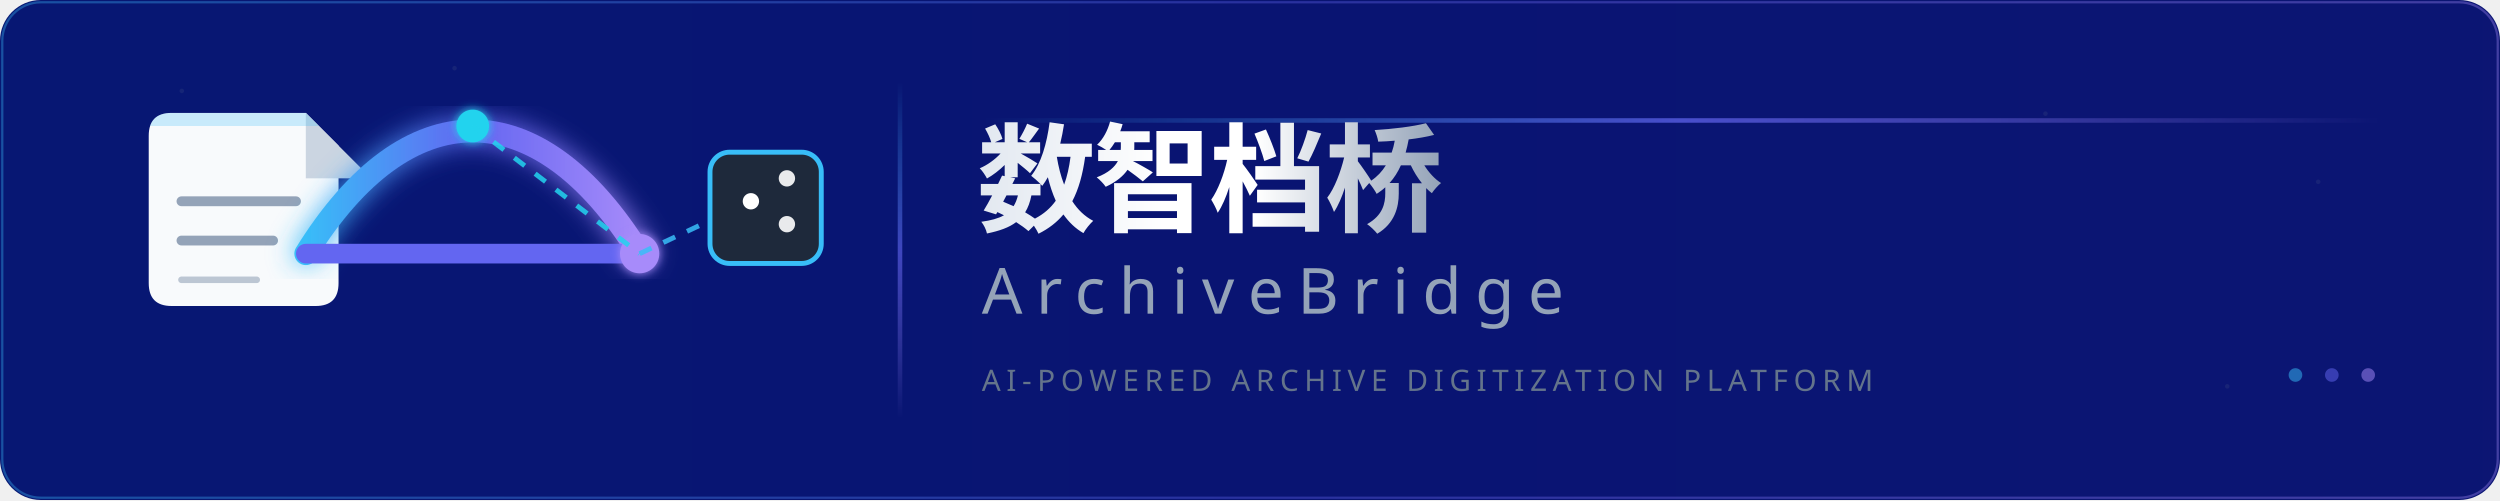
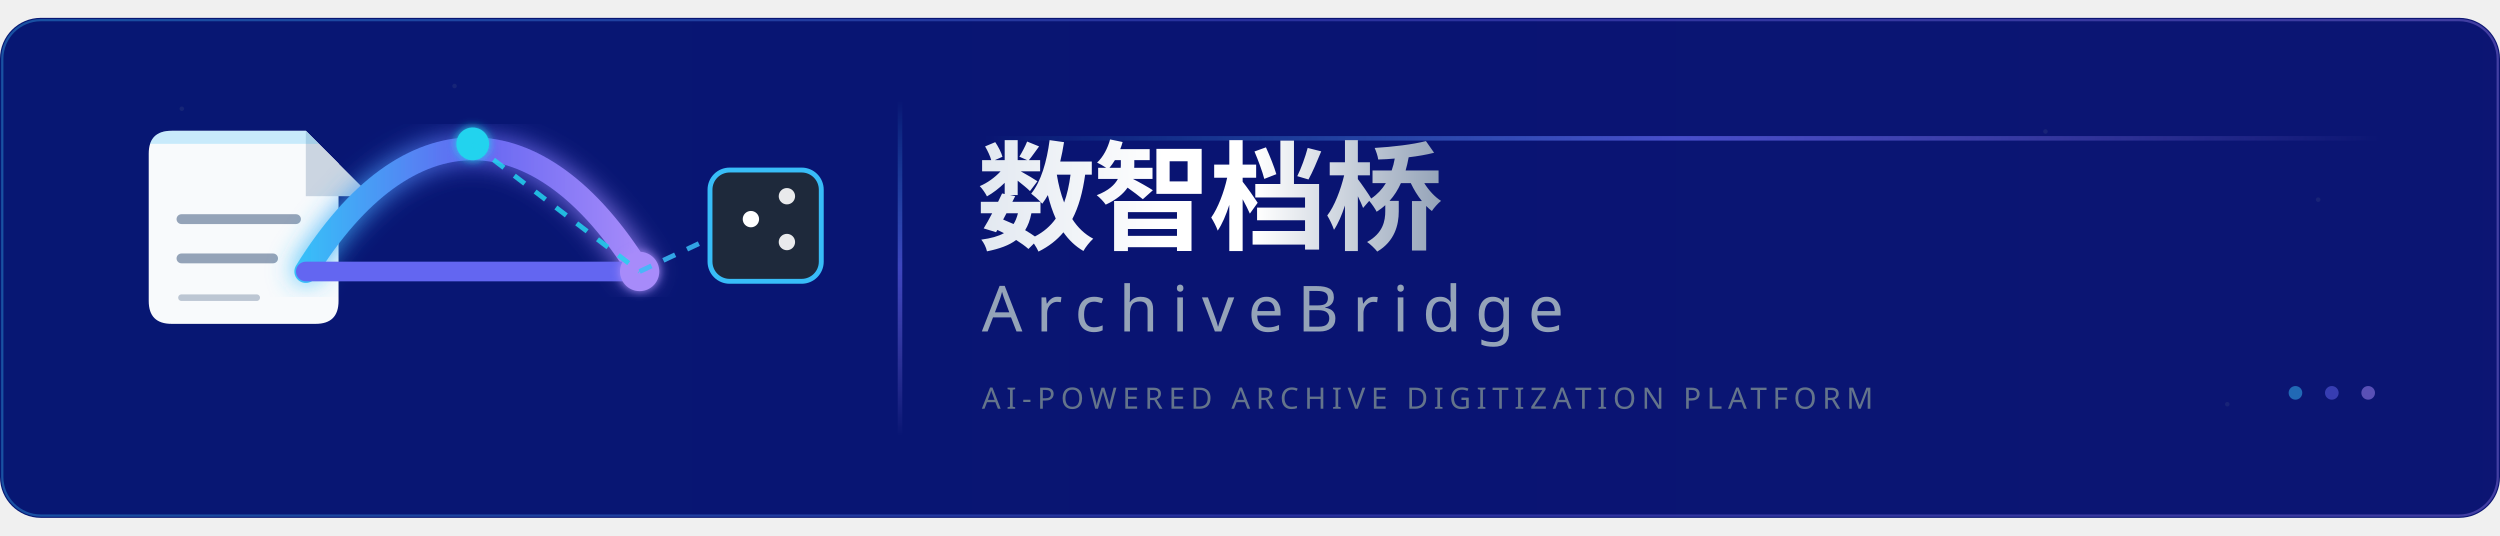
- <svg xmlns="http://www.w3.org/2000/svg" width="1100" height="220" viewBox="0 0 1100 220">
+ <svg xmlns="http://www.w3.org/2000/svg" width="700" height="150" viewBox="0 0 1100 220">
  <defs>
    <linearGradient id="bridgeGradient" x1="0%" y1="0%" x2="100%" y2="0%">
      <stop offset="0%" stop-color="#38BDF8">
        <animate attributeName="stop-color" values="#38BDF8;#6366F1;#A78BFA;#38BDF8" dur="4s" repeatCount="indefinite" />
      </stop>
      <stop offset="50%" stop-color="#6366F1">
        <animate attributeName="stop-color" values="#6366F1;#A78BFA;#22D3EE;#6366F1" dur="4s" repeatCount="indefinite" />
      </stop>
      <stop offset="100%" stop-color="#A78BFA">
        <animate attributeName="stop-color" values="#A78BFA;#22D3EE;#38BDF8;#A78BFA" dur="4s" repeatCount="indefinite" />
      </stop>
    </linearGradient>
    <linearGradient id="titleGradient" x1="0%" y1="0%" x2="100%" y2="0%">
      <stop offset="0%" stop-color="#E2E8F0" />
      <stop offset="40%" stop-color="#FFFFFF" />
      <stop offset="60%" stop-color="#FFFFFF" />
      <stop offset="100%" stop-color="#94A3B8" />
      <animateTransform attributeName="gradientTransform" type="translate" from="-0.3 0" to="0.3 0" dur="3s" repeatCount="indefinite" />
    </linearGradient>
    <linearGradient id="accentGradient" x1="0%" y1="0%" x2="100%" y2="0%">
      <stop offset="0%" stop-color="#38BDF8" stop-opacity="0" />
      <stop offset="50%" stop-color="#6366F1" stop-opacity="1" />
      <stop offset="100%" stop-color="#A78BFA" stop-opacity="0" />
      <animateTransform attributeName="gradientTransform" type="translate" from="-1 0" to="1 0" dur="2.5s" repeatCount="indefinite" />
    </linearGradient>
    <linearGradient id="dividerGradient" x1="0" y1="0" x2="0" y2="1">
      <stop offset="0%" stop-color="#38BDF8" stop-opacity="0" />
      <stop offset="50%" stop-color="#6366F1" stop-opacity="0.6" />
      <stop offset="100%" stop-color="#A78BFA" stop-opacity="0" />
    </linearGradient>
    <filter id="nodeGlow" x="-50%" y="-50%" width="200%" height="200%">
      <feGaussianBlur stdDeviation="3" result="blur" />
      <feMerge>
        <feMergeNode in="blur" />
        <feMergeNode in="SourceGraphic" />
      </feMerge>
    </filter>
    <filter id="softGlow" x="-20%" y="-20%" width="140%" height="140%">
      <feGaussianBlur stdDeviation="8" result="blur" />
      <feMerge>
        <feMergeNode in="blur" />
        <feMergeNode in="SourceGraphic" />
      </feMerge>
    </filter>
    <clipPath id="docClip">
      <path d="M52 58 Q52 44 66 44 H148 L168 64 V148 Q168 162 154 162 H66 Q52 162 52 148 Z" />
    </clipPath>
  </defs>
  <rect width="1100" height="220" rx="18" fill="#05116d" />
  <rect width="1100" height="220" rx="18" fill="url(#bridgeGradient)" opacity="0.04" />
  <g opacity="0.15">
    <circle cx="80" cy="40" r="1" fill="#64748B" />
    <circle cx="120" cy="60" r="1" fill="#64748B" />
    <circle cx="200" cy="30" r="1" fill="#64748B" />
    <circle cx="900" cy="50" r="1" fill="#64748B" />
    <circle cx="980" cy="170" r="1" fill="#64748B" />
    <circle cx="1020" cy="80" r="1" fill="#64748B" />
  </g>
  <g transform="translate(28, 18) scale(0.72)">
    <path d="M52 58 Q52 44 66 44 H148 L168 64 V148 Q168 162 154 162 H66 Q52 162 52 148 Z" fill="#F8FAFC" />
    <path d="M148 44 V84 H188" fill="#CBD5E1" />
    <line x1="72" y1="98" x2="142" y2="98" stroke="#94A3B8" stroke-width="6" stroke-linecap="round" />
    <line x1="72" y1="122" x2="128" y2="122" stroke="#94A3B8" stroke-width="6" stroke-linecap="round" />
    <line x1="72" y1="146" x2="118" y2="146" stroke="#94A3B8" stroke-width="4" stroke-linecap="round" opacity="0.6" />
    <g clip-path="url(#docClip)">
      <rect x="52" y="44" width="116" height="8" fill="#38BDF8" opacity="0.25">
        <animate attributeName="y" from="44" to="162" dur="2.8s" repeatCount="indefinite" />
        <animate attributeName="opacity" values="0;0.35;0.35;0" dur="2.8s" repeatCount="indefinite" />
      </rect>
    </g>
    <path d="M148 130 C210 30, 290 30, 352 130" fill="none" stroke="url(#bridgeGradient)" stroke-width="14" stroke-linecap="round" filter="url(#softGlow)" />
    <path d="M148 130 H352" stroke="#6366F1" stroke-width="12" stroke-linecap="round" />
    <g filter="url(#nodeGlow)">
      <circle cx="250" cy="52" r="10" fill="#22D3EE">
        <animate attributeName="r" values="10;12;10" dur="2s" repeatCount="indefinite" />
        <animate attributeName="opacity" values="1;0.75;1" dur="2s" repeatCount="indefinite" />
      </circle>
      <circle cx="352" cy="130" r="12" fill="#A78BFA">
        <animate attributeName="r" values="12;14;12" dur="2.4s" repeatCount="indefinite" />
      </circle>
      <circle cx="420" cy="98" r="9" fill="#38BDF8">
        <animate attributeName="r" values="9;11;9" dur="1.8s" repeatCount="indefinite" />
      </circle>
    </g>
    <line x1="250" y1="52" x2="352" y2="130" stroke="#22D3EE" stroke-width="3" stroke-dasharray="8 8" opacity="0.85">
      <animate attributeName="stroke-dashoffset" from="0" to="-32" dur="1.2s" repeatCount="indefinite" />
    </line>
    <line x1="352" y1="130" x2="420" y2="98" stroke="#38BDF8" stroke-width="3" stroke-dasharray="8 8" opacity="0.85">
      <animate attributeName="stroke-dashoffset" from="0" to="-32" dur="1s" repeatCount="indefinite" />
    </line>
    <rect x="395" y="68" width="68" height="68" rx="12" fill="#1E293B" stroke="#38BDF8" stroke-width="3">
      <animate attributeName="stroke-opacity" values="0.6;1;0.6" dur="2s" repeatCount="indefinite" />
    </rect>
    <circle cx="420" cy="98" r="5" fill="white" />
    <circle cx="442" cy="84" r="5" fill="white" opacity="0.9" />
    <circle cx="442" cy="112" r="5" fill="white" opacity="0.9" />
  </g>
  <rect x="395" y="36" width="2" height="148" rx="1" fill="url(#dividerGradient)" />
  <g transform="translate(430, 0)">
    <rect x="0" y="52" width="620" height="2" rx="1" fill="url(#accentGradient)" opacity="0.7" />
    <text x="0" y="98" font-family="Segoe UI, system-ui, -apple-system, sans-serif" font-size="52" font-weight="700" letter-spacing="-1" fill="url(#titleGradient)">
      数智档桥
    </text>
    <text x="2" y="138" font-family="Segoe UI, PingFang SC, Microsoft YaHei, sans-serif" font-size="28" font-weight="500" fill="#94A3B8" letter-spacing="6">
      ArchiveBridge
      <animate attributeName="opacity" values="0.65;1;0.65" dur="3s" repeatCount="indefinite" />
    </text>
    <text x="2" y="172" font-family="Segoe UI, system-ui, sans-serif" font-size="13" font-weight="400" fill="#64748B" letter-spacing="2.5">
      AI-POWERED ARCHIVE DIGITIZATION PLATFORM
    </text>
    <circle cx="580" cy="165" r="3" fill="#38BDF8" opacity="0.5">
      <animate attributeName="opacity" values="0.3;0.9;0.3" dur="2s" repeatCount="indefinite" />
    </circle>
    <circle cx="596" cy="165" r="3" fill="#6366F1" opacity="0.5">
      <animate attributeName="opacity" values="0.3;0.9;0.3" dur="2s" begin="0.3s" repeatCount="indefinite" />
    </circle>
    <circle cx="612" cy="165" r="3" fill="#A78BFA" opacity="0.5">
      <animate attributeName="opacity" values="0.3;0.9;0.3" dur="2s" begin="0.6s" repeatCount="indefinite" />
    </circle>
  </g>
  <rect x="1" y="1" width="1098" height="218" rx="17" fill="none" stroke="url(#bridgeGradient)" stroke-width="1" opacity="0.35" />
</svg>
